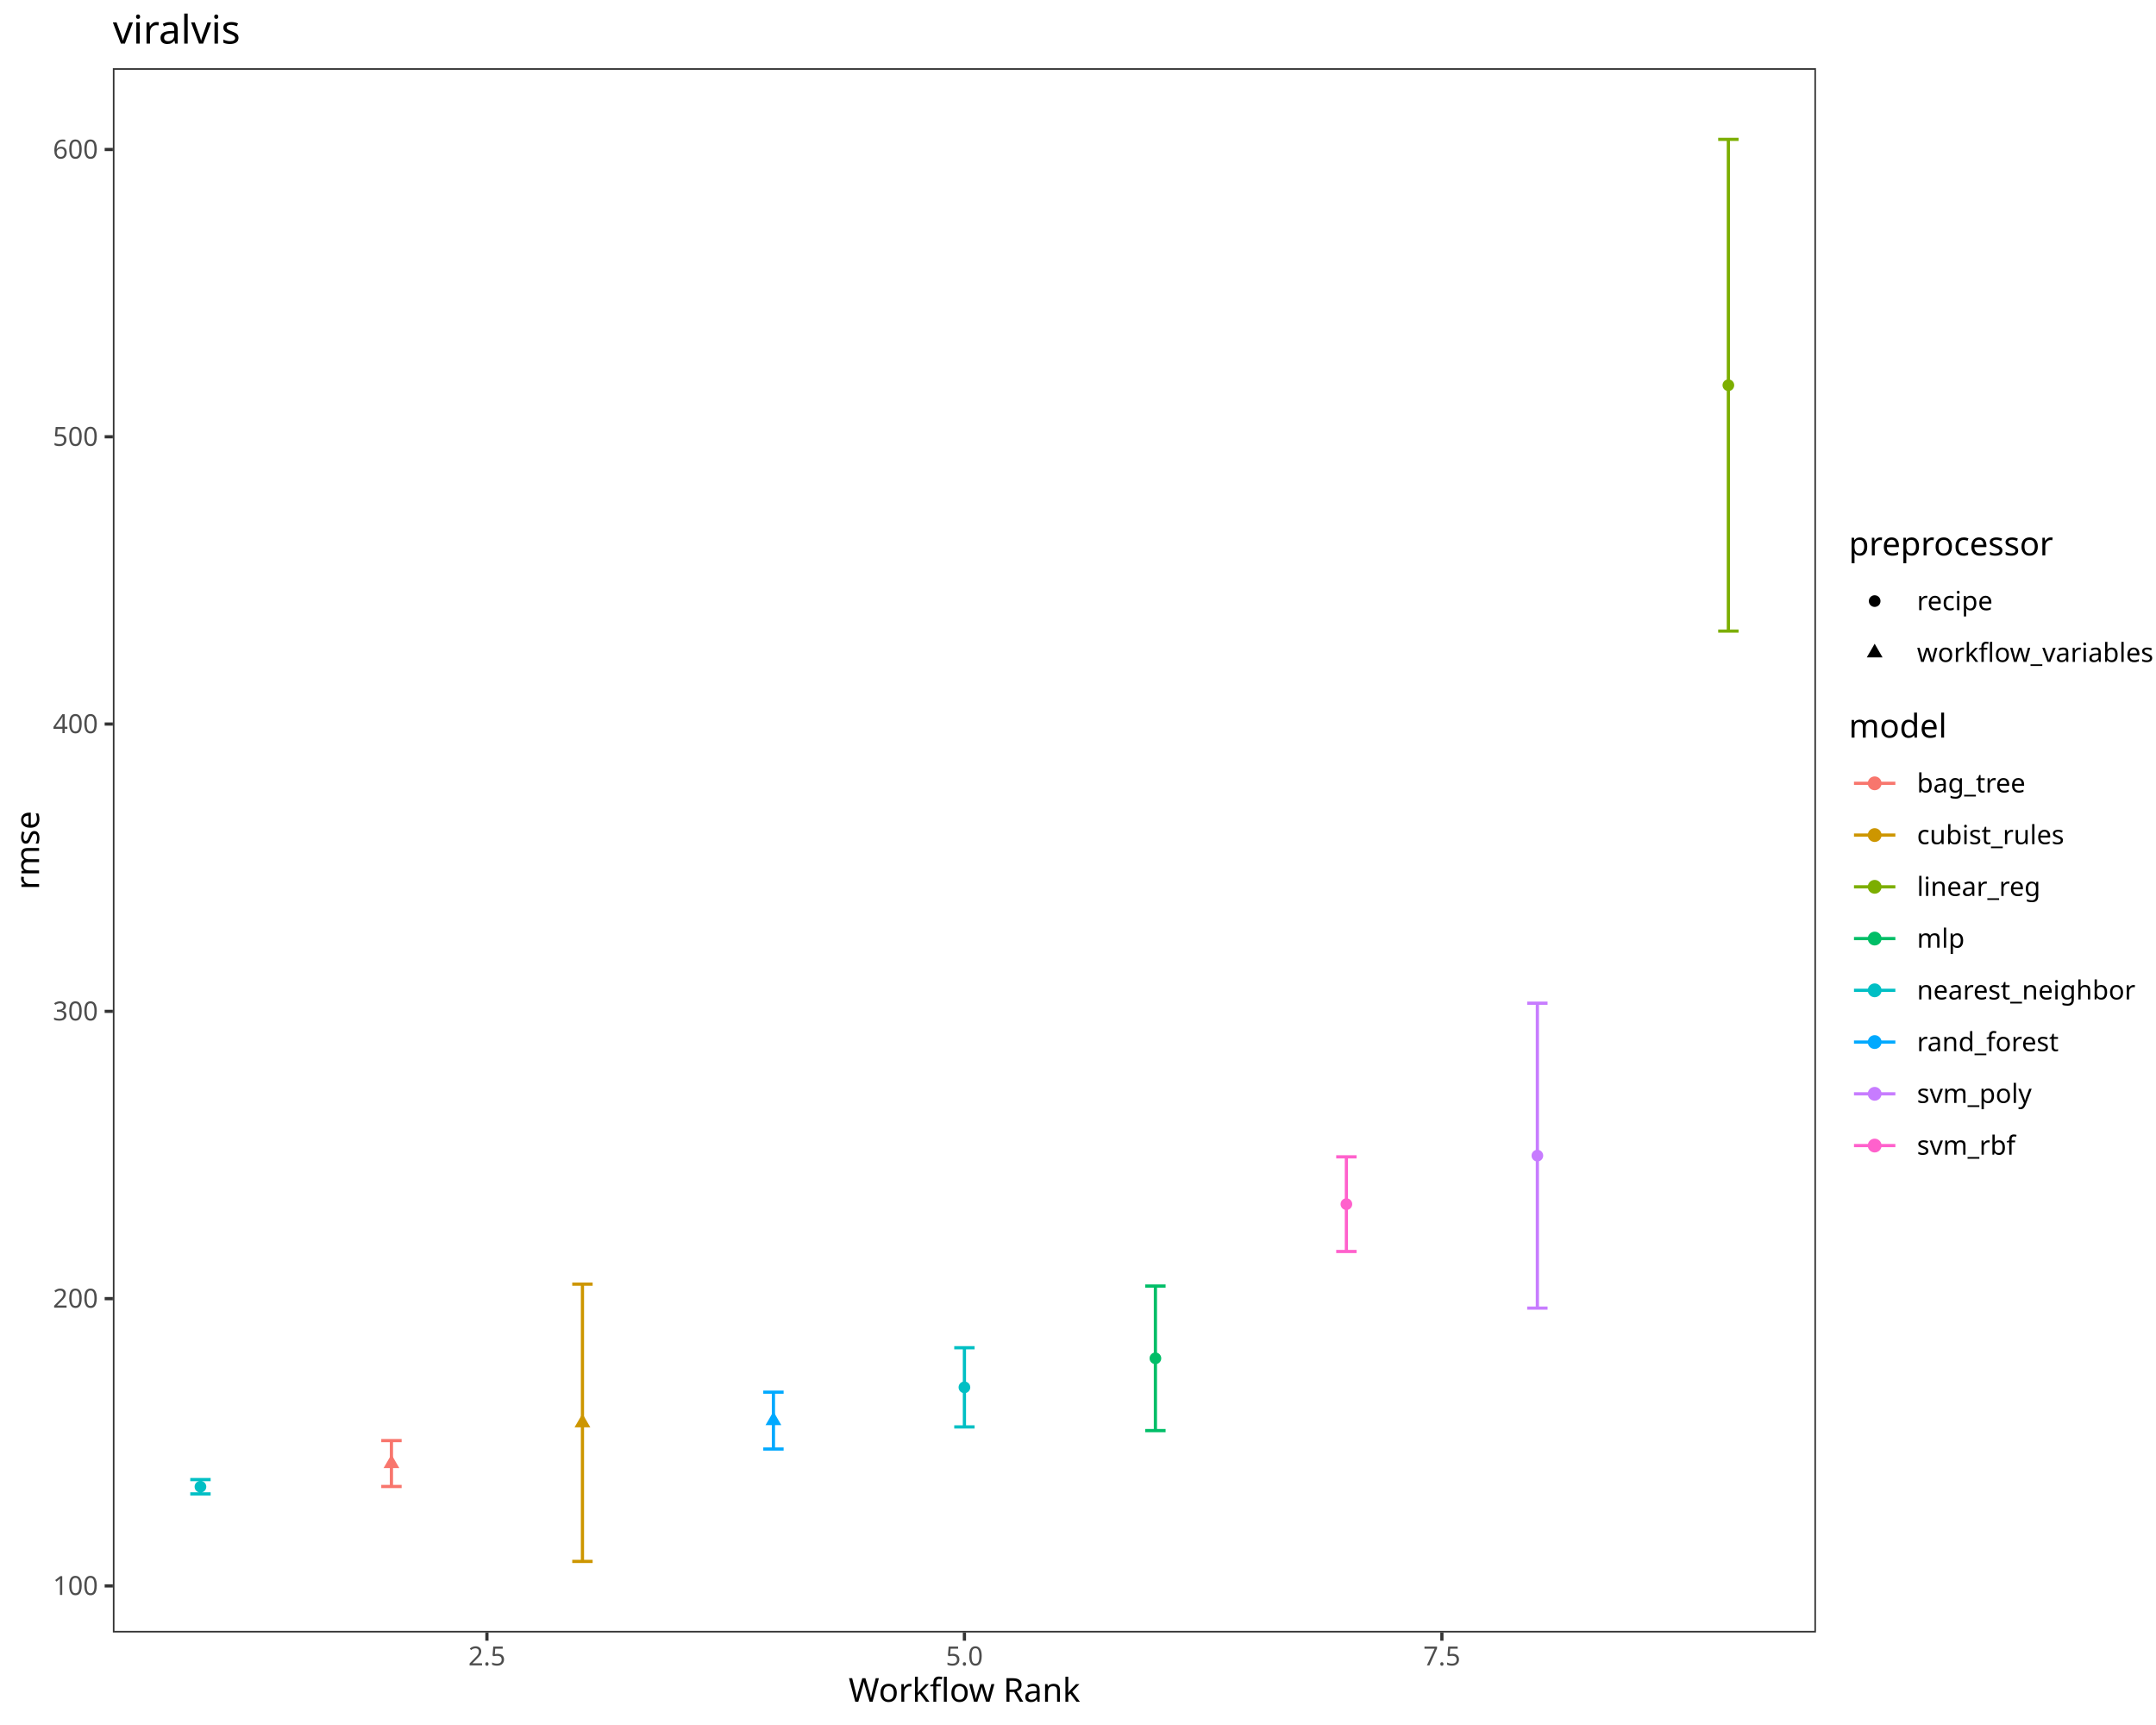
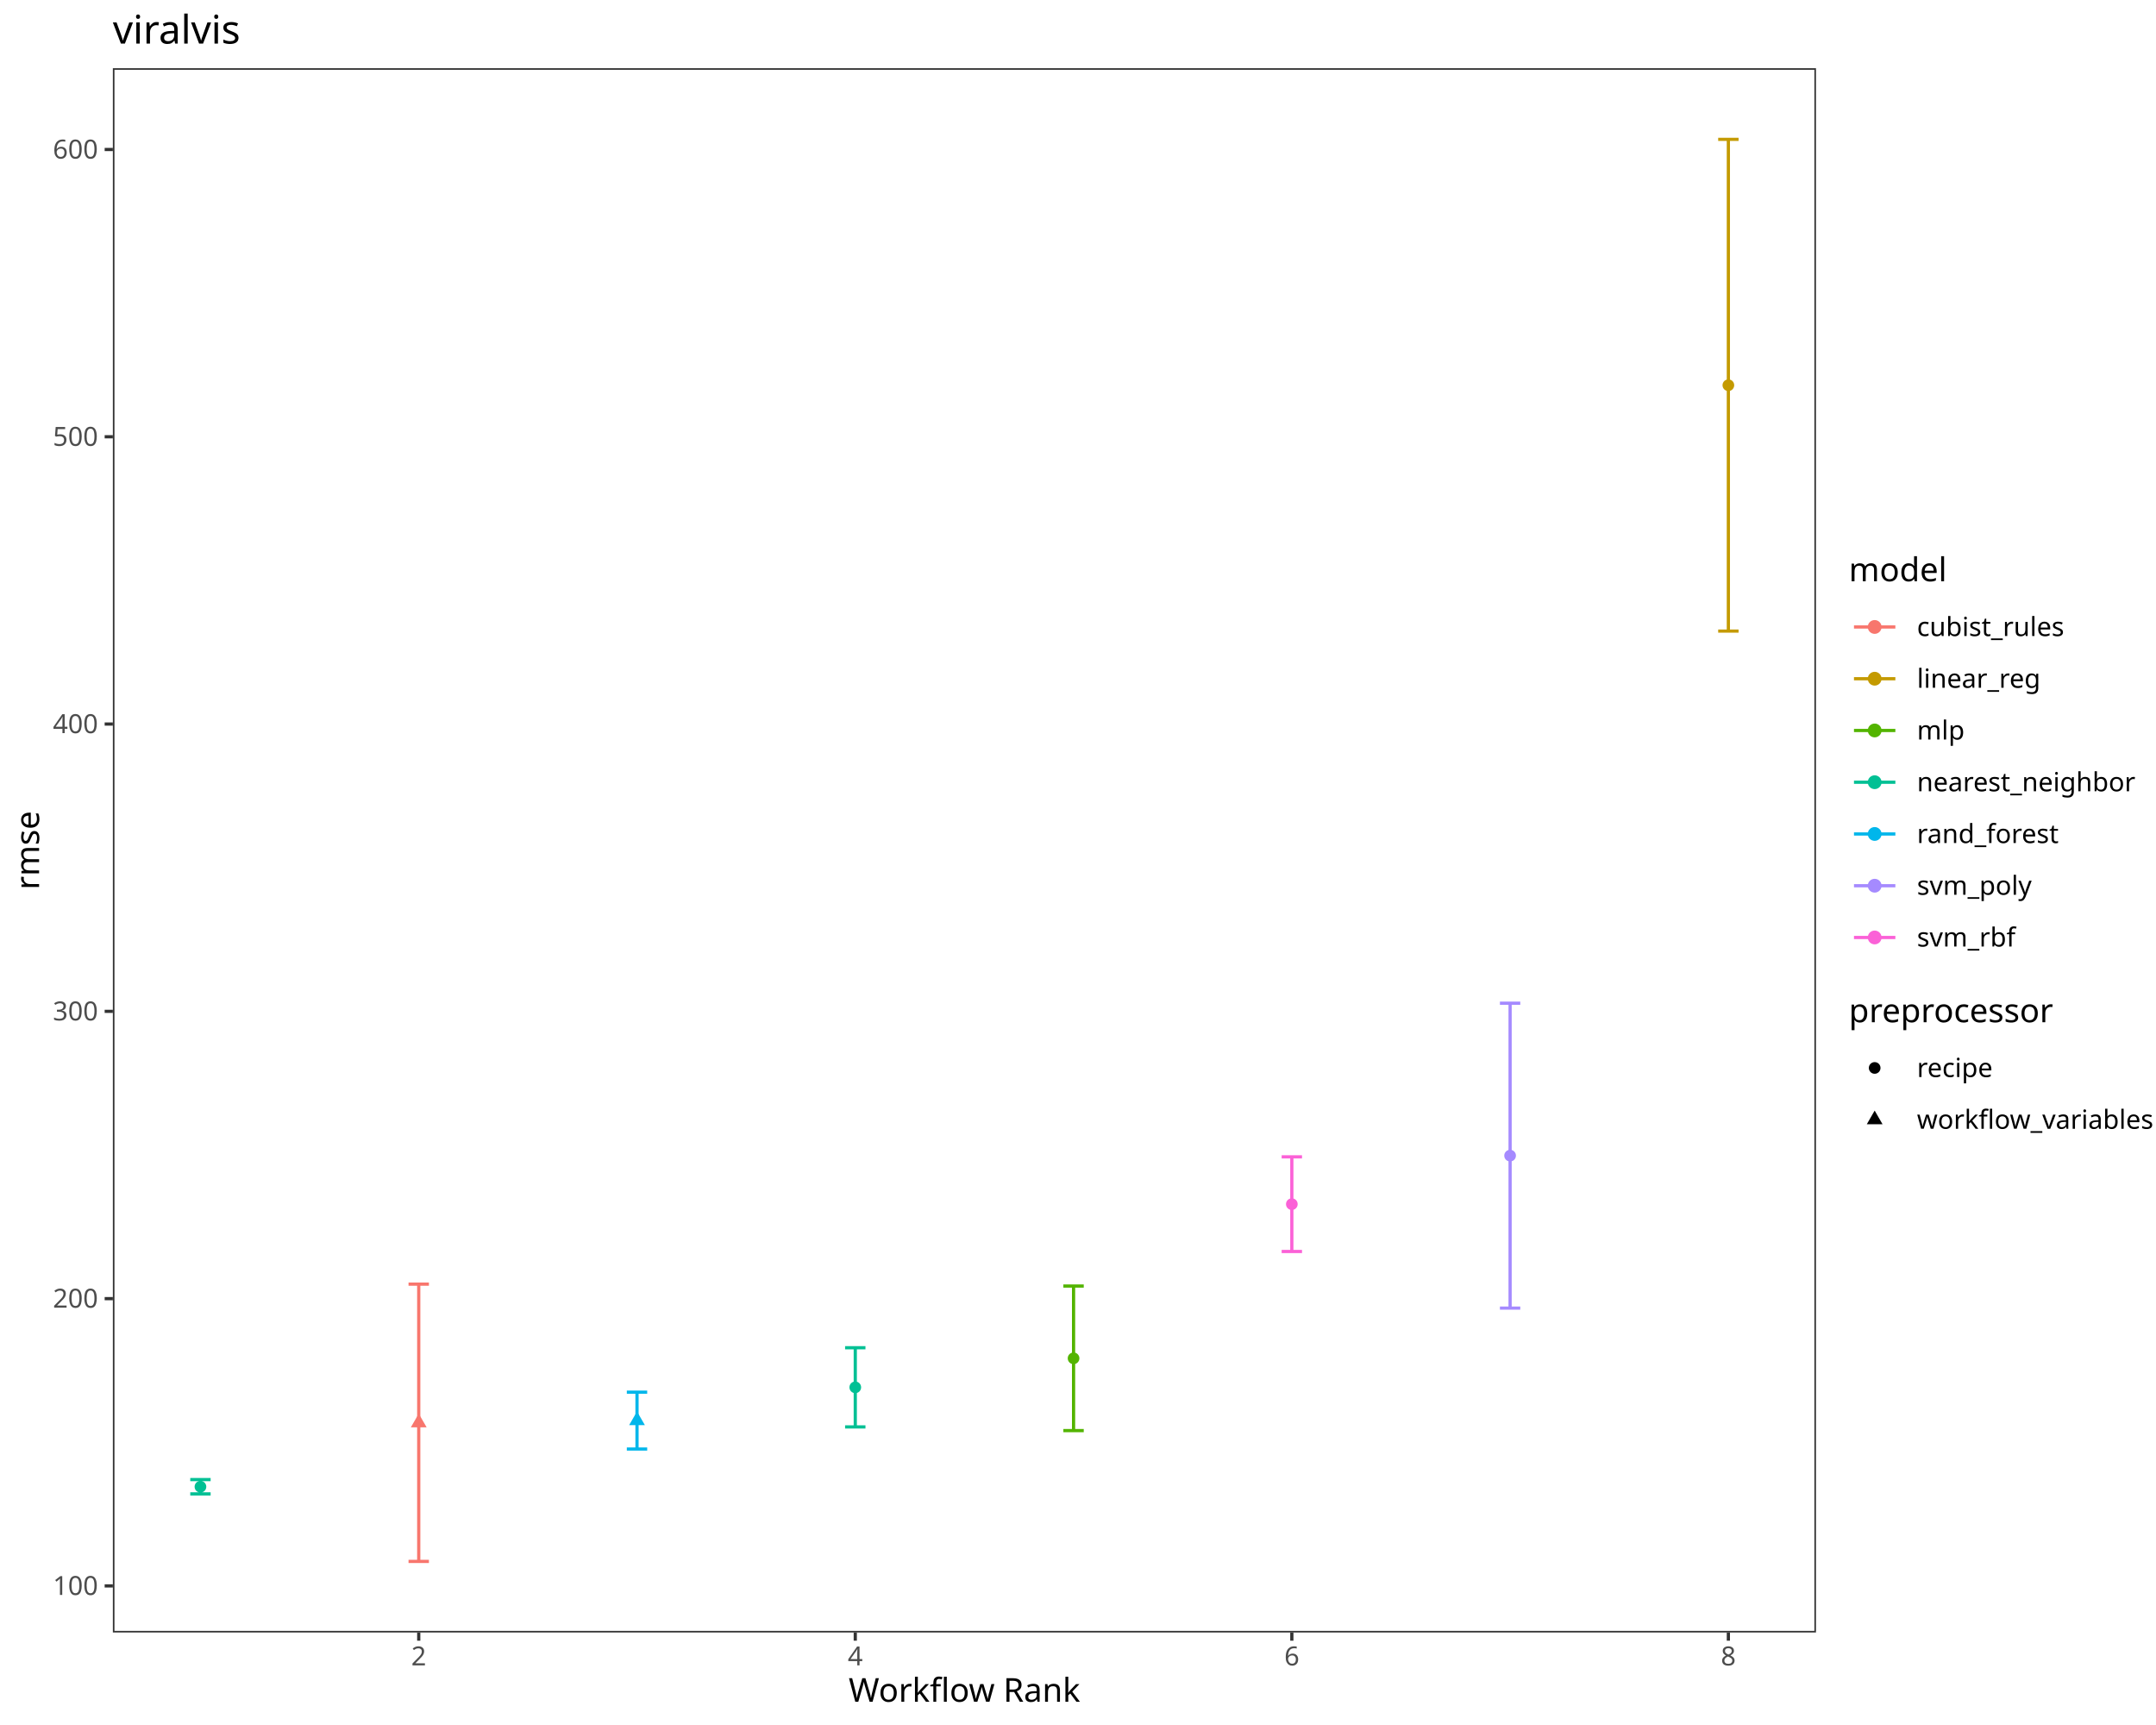
<svg xmlns="http://www.w3.org/2000/svg" class="svglite" data-engine-version="2.0" width="720.00pt" height="576.00pt" viewBox="0 0 720.00 576.00">
  <defs>
    <style type="text/css">
    .svglite line, .svglite polyline, .svglite polygon, .svglite path, .svglite rect, .svglite circle {
      fill: none;
      stroke: #000000;
      stroke-linecap: round;
      stroke-linejoin: round;
      stroke-miterlimit: 10.00;
    }
  </style>
  </defs>
  <rect width="100%" height="100%" style="stroke: none; fill: #FFFFFF;" />
  <defs>
    <clipPath id="cpMC4wMHw3MjAuMDB8MC4wMHw1NzYuMDA=">
      <rect x="0.00" y="0.00" width="720.00" height="576.00" />
    </clipPath>
  </defs>
  <g clip-path="url(#cpMC4wMHw3MjAuMDB8MC4wMHw1NzYuMDA=)">
    <rect x="0.00" y="0.00" width="720.00" height="576.00" style="stroke-width: 1.07; stroke: #FFFFFF; fill: #FFFFFF;" />
  </g>
  <defs>
    <clipPath id="cpMzcuNjl8NjA2LjQ1fDIyLjc4fDU0NS4xMQ==">
      <rect x="37.69" y="22.78" width="568.76" height="522.33" />
    </clipPath>
  </defs>
  <g clip-path="url(#cpMzcuNjl8NjA2LjQ1fDIyLjc4fDU0NS4xMQ==)">
    <rect x="37.69" y="22.78" width="568.76" height="522.33" style="stroke-width: 1.07; stroke: none; fill: #FFFFFF;" />
-     <circle cx="66.94" cy="496.44" r="1.95" style="stroke-width: 0.71; stroke: none; fill: #00BFC4;" />
-     <polygon points="130.72,485.66 133.36,490.22 128.09,490.22 " style="stroke-width: 0.71; stroke: none; fill: #F8766D;" />
-     <polygon points="194.51,472.04 197.14,476.60 191.87,476.60 " style="stroke-width: 0.71; stroke: none; fill: #CD9600;" />
-     <polygon points="258.29,471.31 260.92,475.87 255.65,475.87 " style="stroke-width: 0.71; stroke: none; fill: #00A9FF;" />
-     <circle cx="322.07" cy="463.25" r="1.95" style="stroke-width: 0.71; stroke: none; fill: #00BFC4;" />
-     <circle cx="385.85" cy="453.56" r="1.95" style="stroke-width: 0.71; stroke: none; fill: #00BE67;" />
-     <circle cx="449.63" cy="402.08" r="1.95" style="stroke-width: 0.71; stroke: none; fill: #FF61CC;" />
-     <circle cx="513.41" cy="385.88" r="1.95" style="stroke-width: 0.71; stroke: none; fill: #C77CFF;" />
-     <circle cx="577.19" cy="128.63" r="1.95" style="stroke-width: 0.71; stroke: none; fill: #7CAE00;" />
-     <polyline points="63.54,494.06 70.34,494.06 " style="stroke-width: 1.07; stroke: #00BFC4; stroke-linecap: butt;" />
-     <polyline points="66.94,494.06 66.94,498.83 " style="stroke-width: 1.07; stroke: #00BFC4; stroke-linecap: butt;" />
-     <polyline points="63.54,498.83 70.34,498.83 " style="stroke-width: 1.07; stroke: #00BFC4; stroke-linecap: butt;" />
-     <polyline points="127.32,481.04 134.13,481.04 " style="stroke-width: 1.07; stroke: #F8766D; stroke-linecap: butt;" />
-     <polyline points="130.72,481.04 130.72,496.36 " style="stroke-width: 1.07; stroke: #F8766D; stroke-linecap: butt;" />
-     <polyline points="127.32,496.36 134.13,496.36 " style="stroke-width: 1.07; stroke: #F8766D; stroke-linecap: butt;" />
-     <polyline points="191.10,428.79 197.91,428.79 " style="stroke-width: 1.07; stroke: #CD9600; stroke-linecap: butt;" />
-     <polyline points="194.51,428.79 194.51,521.37 " style="stroke-width: 1.07; stroke: #CD9600; stroke-linecap: butt;" />
-     <polyline points="191.10,521.37 197.91,521.37 " style="stroke-width: 1.07; stroke: #CD9600; stroke-linecap: butt;" />
-     <polyline points="254.89,464.86 261.69,464.86 " style="stroke-width: 1.07; stroke: #00A9FF; stroke-linecap: butt;" />
-     <polyline points="258.29,464.86 258.29,483.85 " style="stroke-width: 1.07; stroke: #00A9FF; stroke-linecap: butt;" />
-     <polyline points="254.89,483.85 261.69,483.85 " style="stroke-width: 1.07; stroke: #00A9FF; stroke-linecap: butt;" />
-     <polyline points="318.67,450.03 325.47,450.03 " style="stroke-width: 1.07; stroke: #00BFC4; stroke-linecap: butt;" />
-     <polyline points="322.07,450.03 322.07,476.47 " style="stroke-width: 1.07; stroke: #00BFC4; stroke-linecap: butt;" />
-     <polyline points="318.67,476.47 325.47,476.47 " style="stroke-width: 1.07; stroke: #00BFC4; stroke-linecap: butt;" />
-     <polyline points="382.45,429.42 389.25,429.42 " style="stroke-width: 1.07; stroke: #00BE67; stroke-linecap: butt;" />
-     <polyline points="385.85,429.42 385.85,477.70 " style="stroke-width: 1.07; stroke: #00BE67; stroke-linecap: butt;" />
-     <polyline points="382.45,477.70 389.25,477.70 " style="stroke-width: 1.07; stroke: #00BE67; stroke-linecap: butt;" />
-     <polyline points="446.23,386.28 453.03,386.28 " style="stroke-width: 1.07; stroke: #FF61CC; stroke-linecap: butt;" />
-     <polyline points="449.63,386.28 449.63,417.89 " style="stroke-width: 1.07; stroke: #FF61CC; stroke-linecap: butt;" />
-     <polyline points="446.23,417.89 453.03,417.89 " style="stroke-width: 1.07; stroke: #FF61CC; stroke-linecap: butt;" />
-     <polyline points="510.01,334.98 516.81,334.98 " style="stroke-width: 1.07; stroke: #C77CFF; stroke-linecap: butt;" />
-     <polyline points="513.41,334.98 513.41,436.79 " style="stroke-width: 1.07; stroke: #C77CFF; stroke-linecap: butt;" />
-     <polyline points="510.01,436.79 516.81,436.79 " style="stroke-width: 1.07; stroke: #C77CFF; stroke-linecap: butt;" />
-     <polyline points="573.79,46.53 580.60,46.53 " style="stroke-width: 1.07; stroke: #7CAE00; stroke-linecap: butt;" />
-     <polyline points="577.19,46.53 577.19,210.73 " style="stroke-width: 1.07; stroke: #7CAE00; stroke-linecap: butt;" />
-     <polyline points="573.79,210.73 580.60,210.73 " style="stroke-width: 1.07; stroke: #7CAE00; stroke-linecap: butt;" />
+     <circle cx="66.94" cy="496.44" r="1.95" style="stroke-width: 0.71; stroke: none; fill: #00C094;" />
+     <polygon points="139.84,472.04 142.47,476.60 137.20,476.60 " style="stroke-width: 0.71; stroke: none; fill: #F8766D;" />
+     <polygon points="212.73,471.31 215.36,475.87 210.10,475.87 " style="stroke-width: 0.71; stroke: none; fill: #00B6EB;" />
+     <circle cx="285.62" cy="463.25" r="1.95" style="stroke-width: 0.71; stroke: none; fill: #00C094;" />
+     <circle cx="358.52" cy="453.56" r="1.95" style="stroke-width: 0.71; stroke: none; fill: #53B400;" />
+     <circle cx="431.41" cy="402.08" r="1.95" style="stroke-width: 0.71; stroke: none; fill: #FB61D7;" />
+     <circle cx="504.30" cy="385.88" r="1.95" style="stroke-width: 0.71; stroke: none; fill: #A58AFF;" />
+     <circle cx="577.19" cy="128.63" r="1.95" style="stroke-width: 0.71; stroke: none; fill: #C49A00;" />
+     <polyline points="63.54,494.06 70.34,494.06 " style="stroke-width: 1.07; stroke: #00C094; stroke-linecap: butt;" />
+     <polyline points="66.94,494.06 66.94,498.83 " style="stroke-width: 1.07; stroke: #00C094; stroke-linecap: butt;" />
+     <polyline points="63.54,498.83 70.34,498.83 " style="stroke-width: 1.07; stroke: #00C094; stroke-linecap: butt;" />
+     <polyline points="136.43,428.79 143.24,428.79 " style="stroke-width: 1.07; stroke: #F8766D; stroke-linecap: butt;" />
+     <polyline points="139.84,428.79 139.84,521.37 " style="stroke-width: 1.07; stroke: #F8766D; stroke-linecap: butt;" />
+     <polyline points="136.43,521.37 143.24,521.37 " style="stroke-width: 1.07; stroke: #F8766D; stroke-linecap: butt;" />
+     <polyline points="209.33,464.86 216.13,464.86 " style="stroke-width: 1.07; stroke: #00B6EB; stroke-linecap: butt;" />
+     <polyline points="212.73,464.86 212.73,483.85 " style="stroke-width: 1.07; stroke: #00B6EB; stroke-linecap: butt;" />
+     <polyline points="209.33,483.85 216.13,483.85 " style="stroke-width: 1.07; stroke: #00B6EB; stroke-linecap: butt;" />
+     <polyline points="282.22,450.03 289.02,450.03 " style="stroke-width: 1.07; stroke: #00C094; stroke-linecap: butt;" />
+     <polyline points="285.62,450.03 285.62,476.47 " style="stroke-width: 1.07; stroke: #00C094; stroke-linecap: butt;" />
+     <polyline points="282.22,476.47 289.02,476.47 " style="stroke-width: 1.07; stroke: #00C094; stroke-linecap: butt;" />
+     <polyline points="355.11,429.42 361.92,429.42 " style="stroke-width: 1.07; stroke: #53B400; stroke-linecap: butt;" />
+     <polyline points="358.52,429.42 358.52,477.70 " style="stroke-width: 1.07; stroke: #53B400; stroke-linecap: butt;" />
+     <polyline points="355.11,477.70 361.92,477.70 " style="stroke-width: 1.07; stroke: #53B400; stroke-linecap: butt;" />
+     <polyline points="428.01,386.28 434.81,386.28 " style="stroke-width: 1.07; stroke: #FB61D7; stroke-linecap: butt;" />
+     <polyline points="431.41,386.28 431.41,417.89 " style="stroke-width: 1.07; stroke: #FB61D7; stroke-linecap: butt;" />
+     <polyline points="428.01,417.89 434.81,417.89 " style="stroke-width: 1.07; stroke: #FB61D7; stroke-linecap: butt;" />
+     <polyline points="500.90,334.98 507.70,334.98 " style="stroke-width: 1.07; stroke: #A58AFF; stroke-linecap: butt;" />
+     <polyline points="504.30,334.98 504.30,436.79 " style="stroke-width: 1.07; stroke: #A58AFF; stroke-linecap: butt;" />
+     <polyline points="500.90,436.79 507.70,436.79 " style="stroke-width: 1.07; stroke: #A58AFF; stroke-linecap: butt;" />
+     <polyline points="573.79,46.53 580.60,46.53 " style="stroke-width: 1.07; stroke: #C49A00; stroke-linecap: butt;" />
+     <polyline points="577.19,46.53 577.19,210.73 " style="stroke-width: 1.07; stroke: #C49A00; stroke-linecap: butt;" />
+     <polyline points="573.79,210.73 580.60,210.73 " style="stroke-width: 1.07; stroke: #C49A00; stroke-linecap: butt;" />
    <rect x="37.69" y="22.78" width="568.76" height="522.33" style="stroke-width: 1.07; stroke: #333333;" />
  </g>
  <g clip-path="url(#cpMC4wMHw3MjAuMDB8MC4wMHw1NzYuMDA=)">
    <text x="32.76" y="532.58" text-anchor="end" style="font-size: 8.80px; fill: #4D4D4D; font-family: sans;" textLength="14.68px" lengthAdjust="spacingAndGlyphs">100</text>
    <text x="32.76" y="436.65" text-anchor="end" style="font-size: 8.80px; fill: #4D4D4D; font-family: sans;" textLength="14.68px" lengthAdjust="spacingAndGlyphs">200</text>
    <text x="32.76" y="340.73" text-anchor="end" style="font-size: 8.80px; fill: #4D4D4D; font-family: sans;" textLength="14.68px" lengthAdjust="spacingAndGlyphs">300</text>
    <text x="32.76" y="244.80" text-anchor="end" style="font-size: 8.80px; fill: #4D4D4D; font-family: sans;" textLength="14.68px" lengthAdjust="spacingAndGlyphs">400</text>
    <text x="32.76" y="148.87" text-anchor="end" style="font-size: 8.80px; fill: #4D4D4D; font-family: sans;" textLength="14.68px" lengthAdjust="spacingAndGlyphs">500</text>
    <text x="32.76" y="52.95" text-anchor="end" style="font-size: 8.80px; fill: #4D4D4D; font-family: sans;" textLength="14.68px" lengthAdjust="spacingAndGlyphs">600</text>
    <polyline points="34.95,529.55 37.69,529.55 " style="stroke-width: 1.07; stroke: #333333; stroke-linecap: butt;" />
    <polyline points="34.95,433.63 37.69,433.63 " style="stroke-width: 1.07; stroke: #333333; stroke-linecap: butt;" />
    <polyline points="34.95,337.70 37.69,337.70 " style="stroke-width: 1.07; stroke: #333333; stroke-linecap: butt;" />
    <polyline points="34.95,241.77 37.69,241.77 " style="stroke-width: 1.07; stroke: #333333; stroke-linecap: butt;" />
    <polyline points="34.95,145.84 37.69,145.84 " style="stroke-width: 1.07; stroke: #333333; stroke-linecap: butt;" />
    <polyline points="34.95,49.92 37.69,49.92 " style="stroke-width: 1.07; stroke: #333333; stroke-linecap: butt;" />
-     <polyline points="162.61,547.85 162.61,545.11 " style="stroke-width: 1.07; stroke: #333333; stroke-linecap: butt;" />
-     <polyline points="322.07,547.85 322.07,545.11 " style="stroke-width: 1.07; stroke: #333333; stroke-linecap: butt;" />
-     <polyline points="481.52,547.85 481.52,545.11 " style="stroke-width: 1.07; stroke: #333333; stroke-linecap: butt;" />
-     <text x="162.61" y="556.10" text-anchor="middle" style="font-size: 8.80px; fill: #4D4D4D; font-family: sans;" textLength="12.23px" lengthAdjust="spacingAndGlyphs">2.5</text>
-     <text x="322.07" y="556.10" text-anchor="middle" style="font-size: 8.80px; fill: #4D4D4D; font-family: sans;" textLength="12.23px" lengthAdjust="spacingAndGlyphs">5.0</text>
-     <text x="481.52" y="556.10" text-anchor="middle" style="font-size: 8.80px; fill: #4D4D4D; font-family: sans;" textLength="12.23px" lengthAdjust="spacingAndGlyphs">7.5</text>
+     <polyline points="139.84,547.85 139.84,545.11 " style="stroke-width: 1.07; stroke: #333333; stroke-linecap: butt;" />
+     <polyline points="285.62,547.85 285.62,545.11 " style="stroke-width: 1.07; stroke: #333333; stroke-linecap: butt;" />
+     <polyline points="431.41,547.85 431.41,545.11 " style="stroke-width: 1.07; stroke: #333333; stroke-linecap: butt;" />
+     <polyline points="577.19,547.85 577.19,545.11 " style="stroke-width: 1.07; stroke: #333333; stroke-linecap: butt;" />
+     <text x="139.84" y="556.10" text-anchor="middle" style="font-size: 8.80px; fill: #4D4D4D; font-family: sans;" textLength="4.89px" lengthAdjust="spacingAndGlyphs">2</text>
+     <text x="285.62" y="556.10" text-anchor="middle" style="font-size: 8.80px; fill: #4D4D4D; font-family: sans;" textLength="4.89px" lengthAdjust="spacingAndGlyphs">4</text>
+     <text x="431.41" y="556.10" text-anchor="middle" style="font-size: 8.80px; fill: #4D4D4D; font-family: sans;" textLength="4.89px" lengthAdjust="spacingAndGlyphs">6</text>
+     <text x="577.19" y="556.10" text-anchor="middle" style="font-size: 8.80px; fill: #4D4D4D; font-family: sans;" textLength="4.89px" lengthAdjust="spacingAndGlyphs">8</text>
    <text x="322.07" y="568.24" text-anchor="middle" style="font-size: 11.00px; font-family: sans;" textLength="73.97px" lengthAdjust="spacingAndGlyphs">Workflow Rank</text>
    <text transform="translate(13.05,283.95) rotate(-90)" text-anchor="middle" style="font-size: 11.00px; font-family: sans;" textLength="24.45px" lengthAdjust="spacingAndGlyphs">rmse</text>
-     <rect x="617.41" y="176.74" width="97.11" height="49.89" style="stroke-width: 1.07; stroke: none; fill: #FFFFFF;" />
-     <text x="617.41" y="185.45" style="font-size: 11.00px; font-family: sans;" textLength="64.21px" lengthAdjust="spacingAndGlyphs">preprocessor</text>
-     <rect x="617.41" y="192.07" width="17.28" height="17.28" style="stroke-width: 1.07; stroke: none; fill: #FFFFFF;" />
-     <circle cx="626.05" cy="200.71" r="1.95" style="stroke-width: 0.71; stroke: none; fill: #000000;" />
-     <rect x="617.41" y="209.35" width="17.28" height="17.28" style="stroke-width: 1.07; stroke: none; fill: #FFFFFF;" />
-     <polygon points="626.05,214.95 628.68,219.51 623.42,219.51 " style="stroke-width: 0.71; stroke: none; fill: #000000;" />
-     <text x="640.17" y="203.74" style="font-size: 8.80px; font-family: sans;" textLength="23.97px" lengthAdjust="spacingAndGlyphs">recipe</text>
-     <text x="640.17" y="221.02" style="font-size: 8.80px; font-family: sans;" textLength="74.35px" lengthAdjust="spacingAndGlyphs">workflow_variables</text>
-     <rect x="617.41" y="237.59" width="91.26" height="153.57" style="stroke-width: 1.07; stroke: none; fill: #FFFFFF;" />
-     <text x="617.41" y="246.30" style="font-size: 11.00px; font-family: sans;" textLength="29.96px" lengthAdjust="spacingAndGlyphs">model</text>
-     <rect x="617.41" y="252.92" width="17.28" height="17.28" style="stroke-width: 1.07; stroke: none; fill: #FFFFFF;" />
-     <circle cx="626.05" cy="261.56" r="1.95" style="stroke-width: 0.71; stroke: #F8766D; fill: #F8766D;" />
-     <line x1="619.14" y1="261.56" x2="632.96" y2="261.56" style="stroke-width: 1.07; stroke: #F8766D; stroke-linecap: butt;" />
-     <rect x="617.41" y="270.20" width="17.28" height="17.28" style="stroke-width: 1.07; stroke: none; fill: #FFFFFF;" />
-     <circle cx="626.05" cy="278.84" r="1.95" style="stroke-width: 0.71; stroke: #CD9600; fill: #CD9600;" />
-     <line x1="619.14" y1="278.84" x2="632.96" y2="278.84" style="stroke-width: 1.07; stroke: #CD9600; stroke-linecap: butt;" />
-     <rect x="617.41" y="287.48" width="17.28" height="17.28" style="stroke-width: 1.07; stroke: none; fill: #FFFFFF;" />
-     <circle cx="626.05" cy="296.12" r="1.95" style="stroke-width: 0.71; stroke: #7CAE00; fill: #7CAE00;" />
-     <line x1="619.14" y1="296.12" x2="632.96" y2="296.12" style="stroke-width: 1.07; stroke: #7CAE00; stroke-linecap: butt;" />
-     <rect x="617.41" y="304.76" width="17.28" height="17.28" style="stroke-width: 1.07; stroke: none; fill: #FFFFFF;" />
-     <circle cx="626.05" cy="313.40" r="1.95" style="stroke-width: 0.71; stroke: #00BE67; fill: #00BE67;" />
-     <line x1="619.14" y1="313.40" x2="632.96" y2="313.40" style="stroke-width: 1.07; stroke: #00BE67; stroke-linecap: butt;" />
-     <rect x="617.41" y="322.04" width="17.28" height="17.28" style="stroke-width: 1.07; stroke: none; fill: #FFFFFF;" />
-     <circle cx="626.05" cy="330.68" r="1.95" style="stroke-width: 0.71; stroke: #00BFC4; fill: #00BFC4;" />
-     <line x1="619.14" y1="330.68" x2="632.96" y2="330.68" style="stroke-width: 1.07; stroke: #00BFC4; stroke-linecap: butt;" />
-     <rect x="617.41" y="339.32" width="17.28" height="17.28" style="stroke-width: 1.07; stroke: none; fill: #FFFFFF;" />
-     <circle cx="626.05" cy="347.96" r="1.95" style="stroke-width: 0.71; stroke: #00A9FF; fill: #00A9FF;" />
-     <line x1="619.14" y1="347.96" x2="632.96" y2="347.96" style="stroke-width: 1.07; stroke: #00A9FF; stroke-linecap: butt;" />
-     <rect x="617.41" y="356.60" width="17.28" height="17.28" style="stroke-width: 1.07; stroke: none; fill: #FFFFFF;" />
-     <circle cx="626.05" cy="365.24" r="1.95" style="stroke-width: 0.71; stroke: #C77CFF; fill: #C77CFF;" />
-     <line x1="619.14" y1="365.24" x2="632.96" y2="365.24" style="stroke-width: 1.07; stroke: #C77CFF; stroke-linecap: butt;" />
-     <rect x="617.41" y="373.88" width="17.28" height="17.28" style="stroke-width: 1.07; stroke: none; fill: #FFFFFF;" />
-     <circle cx="626.05" cy="382.52" r="1.95" style="stroke-width: 0.71; stroke: #FF61CC; fill: #FF61CC;" />
-     <line x1="619.14" y1="382.52" x2="632.96" y2="382.52" style="stroke-width: 1.07; stroke: #FF61CC; stroke-linecap: butt;" />
-     <text x="640.17" y="264.59" style="font-size: 8.80px; font-family: sans;" textLength="34.74px" lengthAdjust="spacingAndGlyphs">bag_tree</text>
-     <text x="640.17" y="281.87" style="font-size: 8.80px; font-family: sans;" textLength="46.97px" lengthAdjust="spacingAndGlyphs">cubist_rules</text>
-     <text x="640.17" y="299.15" style="font-size: 8.80px; font-family: sans;" textLength="39.14px" lengthAdjust="spacingAndGlyphs">linear_reg</text>
-     <text x="640.17" y="316.43" style="font-size: 8.80px; font-family: sans;" textLength="14.18px" lengthAdjust="spacingAndGlyphs">mlp</text>
-     <text x="640.17" y="333.71" style="font-size: 8.80px; font-family: sans;" textLength="68.50px" lengthAdjust="spacingAndGlyphs">nearest_neighbor</text>
-     <text x="640.17" y="350.99" style="font-size: 8.80px; font-family: sans;" textLength="44.52px" lengthAdjust="spacingAndGlyphs">rand_forest</text>
-     <text x="640.17" y="368.27" style="font-size: 8.80px; font-family: sans;" textLength="37.18px" lengthAdjust="spacingAndGlyphs">svm_poly</text>
-     <text x="640.17" y="385.55" style="font-size: 8.80px; font-family: sans;" textLength="31.31px" lengthAdjust="spacingAndGlyphs">svm_rbf</text>
+     <rect x="617.41" y="185.38" width="91.26" height="136.29" style="stroke-width: 1.07; stroke: none; fill: #FFFFFF;" />
+     <text x="617.41" y="194.09" style="font-size: 11.00px; font-family: sans;" textLength="29.96px" lengthAdjust="spacingAndGlyphs">model</text>
+     <rect x="617.41" y="200.71" width="17.28" height="17.28" style="stroke-width: 1.07; stroke: none; fill: #FFFFFF;" />
+     <circle cx="626.05" cy="209.35" r="1.95" style="stroke-width: 0.71; stroke: #F8766D; fill: #F8766D;" />
+     <line x1="619.14" y1="209.35" x2="632.96" y2="209.35" style="stroke-width: 1.07; stroke: #F8766D; stroke-linecap: butt;" />
+     <rect x="617.41" y="217.99" width="17.28" height="17.28" style="stroke-width: 1.07; stroke: none; fill: #FFFFFF;" />
+     <circle cx="626.05" cy="226.63" r="1.95" style="stroke-width: 0.71; stroke: #C49A00; fill: #C49A00;" />
+     <line x1="619.14" y1="226.63" x2="632.96" y2="226.63" style="stroke-width: 1.07; stroke: #C49A00; stroke-linecap: butt;" />
+     <rect x="617.41" y="235.27" width="17.28" height="17.28" style="stroke-width: 1.07; stroke: none; fill: #FFFFFF;" />
+     <circle cx="626.05" cy="243.91" r="1.95" style="stroke-width: 0.71; stroke: #53B400; fill: #53B400;" />
+     <line x1="619.14" y1="243.91" x2="632.96" y2="243.91" style="stroke-width: 1.07; stroke: #53B400; stroke-linecap: butt;" />
+     <rect x="617.41" y="252.55" width="17.28" height="17.28" style="stroke-width: 1.07; stroke: none; fill: #FFFFFF;" />
+     <circle cx="626.05" cy="261.19" r="1.95" style="stroke-width: 0.71; stroke: #00C094; fill: #00C094;" />
+     <line x1="619.14" y1="261.19" x2="632.96" y2="261.19" style="stroke-width: 1.07; stroke: #00C094; stroke-linecap: butt;" />
+     <rect x="617.41" y="269.83" width="17.28" height="17.28" style="stroke-width: 1.07; stroke: none; fill: #FFFFFF;" />
+     <circle cx="626.05" cy="278.47" r="1.95" style="stroke-width: 0.71; stroke: #00B6EB; fill: #00B6EB;" />
+     <line x1="619.14" y1="278.47" x2="632.96" y2="278.47" style="stroke-width: 1.07; stroke: #00B6EB; stroke-linecap: butt;" />
+     <rect x="617.41" y="287.11" width="17.28" height="17.28" style="stroke-width: 1.07; stroke: none; fill: #FFFFFF;" />
+     <circle cx="626.05" cy="295.75" r="1.95" style="stroke-width: 0.71; stroke: #A58AFF; fill: #A58AFF;" />
+     <line x1="619.14" y1="295.75" x2="632.96" y2="295.75" style="stroke-width: 1.07; stroke: #A58AFF; stroke-linecap: butt;" />
+     <rect x="617.41" y="304.39" width="17.28" height="17.28" style="stroke-width: 1.07; stroke: none; fill: #FFFFFF;" />
+     <circle cx="626.05" cy="313.03" r="1.95" style="stroke-width: 0.71; stroke: #FB61D7; fill: #FB61D7;" />
+     <line x1="619.14" y1="313.03" x2="632.96" y2="313.03" style="stroke-width: 1.07; stroke: #FB61D7; stroke-linecap: butt;" />
+     <text x="640.17" y="212.38" style="font-size: 8.80px; font-family: sans;" textLength="46.97px" lengthAdjust="spacingAndGlyphs">cubist_rules</text>
+     <text x="640.17" y="229.66" style="font-size: 8.80px; font-family: sans;" textLength="39.14px" lengthAdjust="spacingAndGlyphs">linear_reg</text>
+     <text x="640.17" y="246.94" style="font-size: 8.80px; font-family: sans;" textLength="14.18px" lengthAdjust="spacingAndGlyphs">mlp</text>
+     <text x="640.17" y="264.22" style="font-size: 8.80px; font-family: sans;" textLength="68.50px" lengthAdjust="spacingAndGlyphs">nearest_neighbor</text>
+     <text x="640.17" y="281.50" style="font-size: 8.80px; font-family: sans;" textLength="44.52px" lengthAdjust="spacingAndGlyphs">rand_forest</text>
+     <text x="640.17" y="298.78" style="font-size: 8.80px; font-family: sans;" textLength="37.18px" lengthAdjust="spacingAndGlyphs">svm_poly</text>
+     <text x="640.17" y="316.06" style="font-size: 8.80px; font-family: sans;" textLength="31.31px" lengthAdjust="spacingAndGlyphs">svm_rbf</text>
+     <rect x="617.41" y="332.63" width="97.11" height="49.89" style="stroke-width: 1.07; stroke: none; fill: #FFFFFF;" />
+     <text x="617.41" y="341.34" style="font-size: 11.00px; font-family: sans;" textLength="64.21px" lengthAdjust="spacingAndGlyphs">preprocessor</text>
+     <rect x="617.41" y="347.96" width="17.28" height="17.28" style="stroke-width: 1.07; stroke: none; fill: #FFFFFF;" />
+     <circle cx="626.05" cy="356.60" r="1.95" style="stroke-width: 0.71; stroke: none; fill: #000000;" />
+     <rect x="617.41" y="365.24" width="17.28" height="17.28" style="stroke-width: 1.07; stroke: none; fill: #FFFFFF;" />
+     <polygon points="626.05,370.84 628.68,375.40 623.42,375.40 " style="stroke-width: 0.71; stroke: none; fill: #000000;" />
+     <text x="640.17" y="359.63" style="font-size: 8.80px; font-family: sans;" textLength="23.97px" lengthAdjust="spacingAndGlyphs">recipe</text>
+     <text x="640.17" y="376.91" style="font-size: 8.80px; font-family: sans;" textLength="74.35px" lengthAdjust="spacingAndGlyphs">workflow_variables</text>
    <text x="37.69" y="14.56" style="font-size: 13.20px; font-family: sans;" textLength="40.34px" lengthAdjust="spacingAndGlyphs">viralvis</text>
  </g>
</svg>
